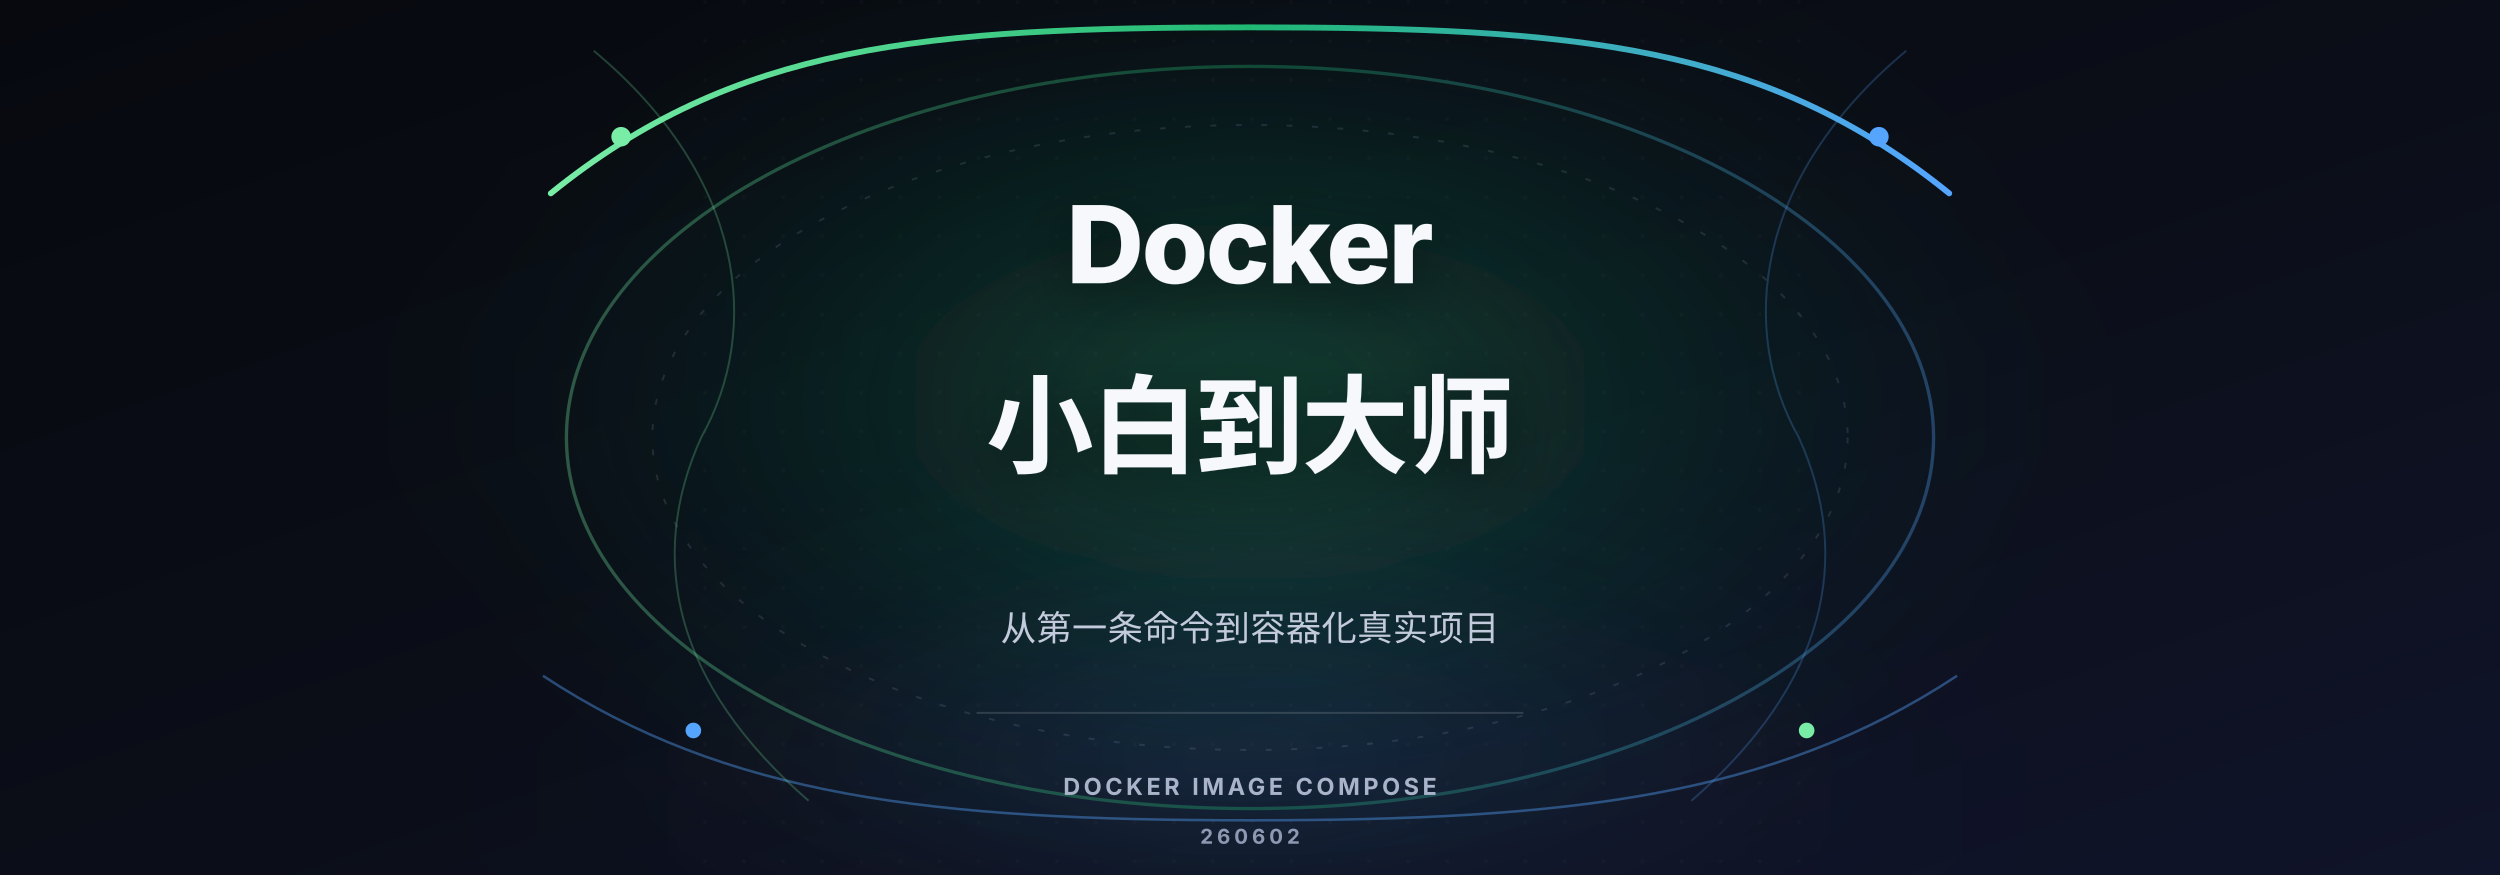
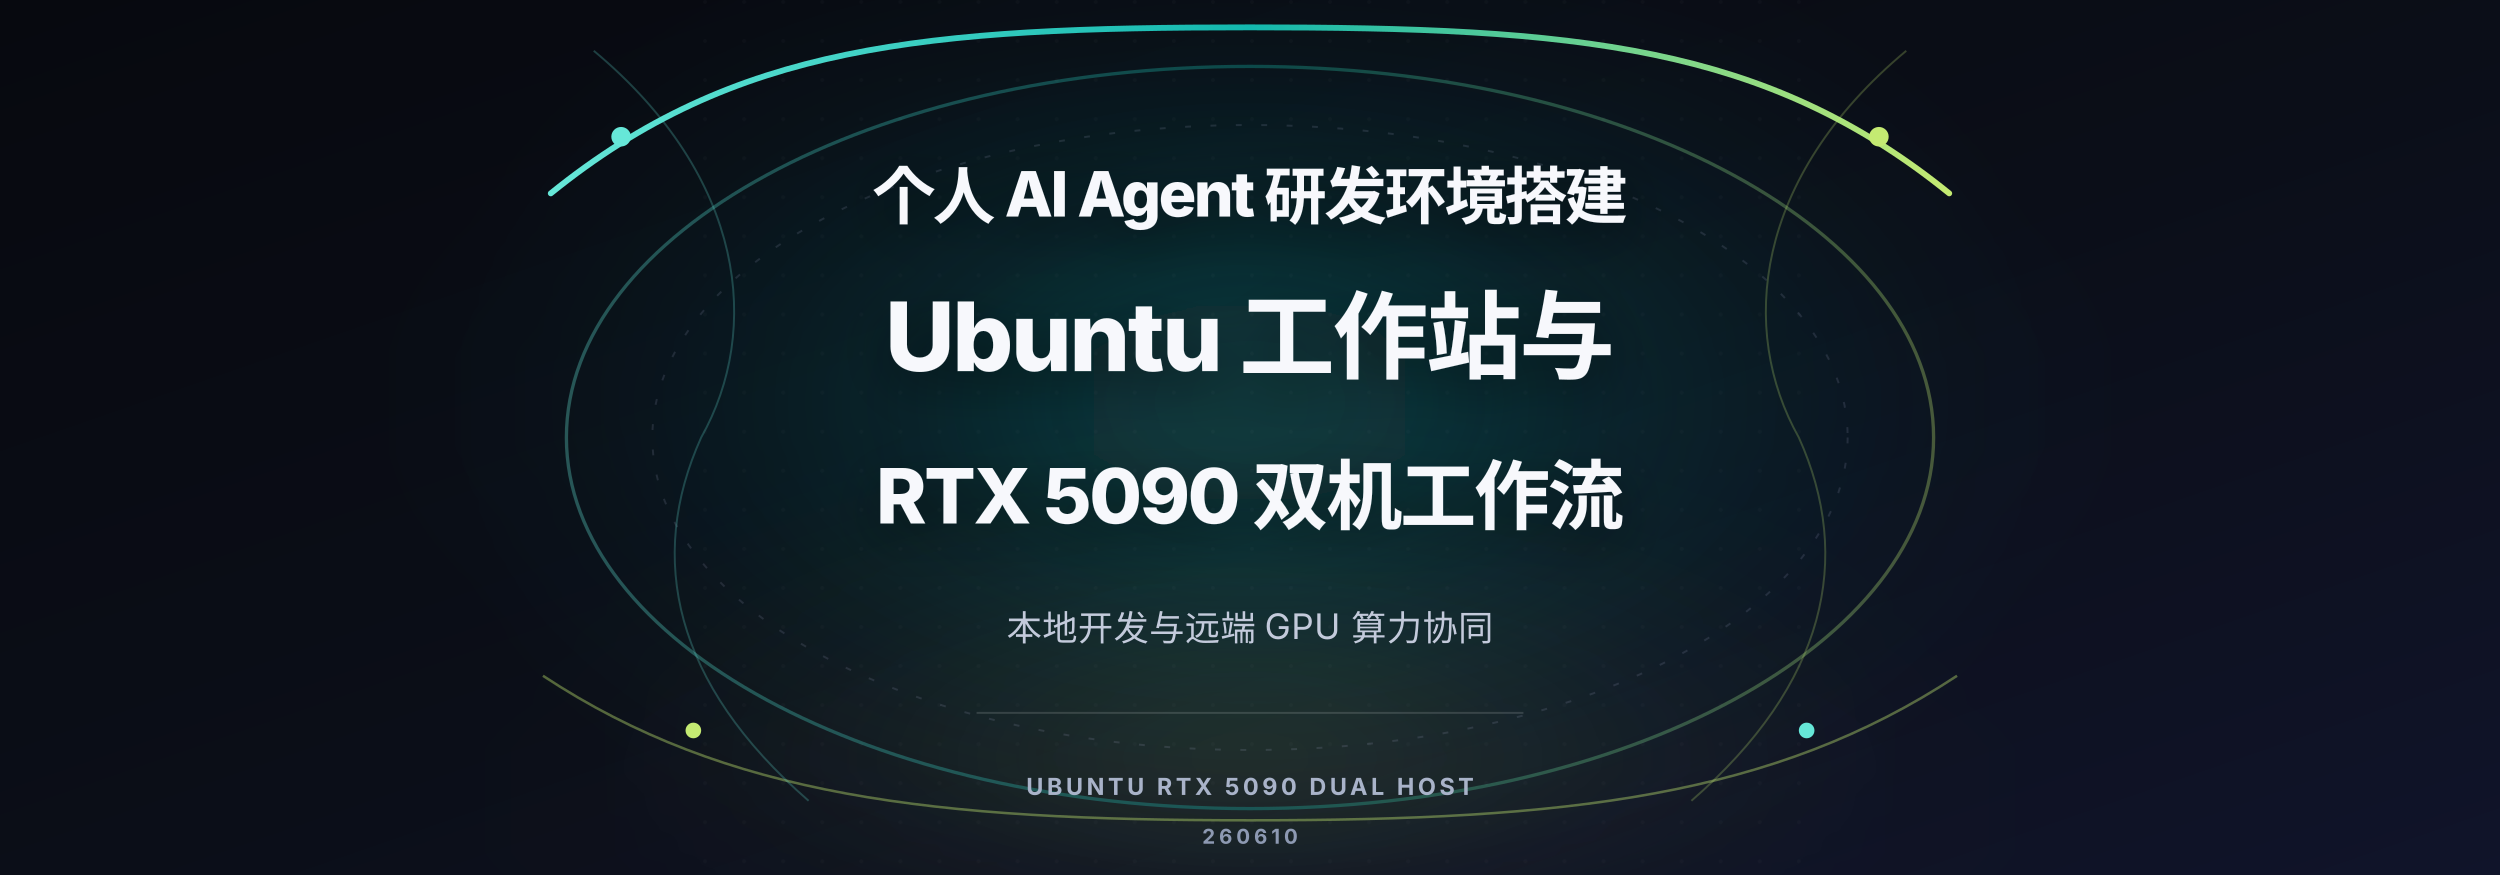
<svg xmlns="http://www.w3.org/2000/svg" width="1280" height="448" viewBox="0 0 1280 448" role="img" aria-labelledby="svgTitle svgDesc">
  <defs>
    <linearGradient id="bg" x1="0" y1="0" x2="1" y2="1">
      <stop stop-color="#07090F" />
      <stop offset="0.52" stop-color="#0B0E18" />
      <stop offset="1" stop-color="#10142A" />
    </linearGradient>
    <linearGradient id="accent">
-       <stop stop-color="#79EDA6" />
-       <stop offset="0.5" stop-color="#20B974" />
-       <stop offset="1" stop-color="#55A5FF" />
+       <stop stop-color="#66E7D8" />
+       <stop offset="0.5" stop-color="#13B8AE" />
+       <stop offset="1" stop-color="#C4EA72" />
    </linearGradient>
    <radialGradient id="primaryGlow">
-       <stop stop-color="#20B974" stop-opacity="0.38" />
-       <stop offset="0.48" stop-color="#20B974" stop-opacity="0.12" />
-       <stop offset="1" stop-color="#20B974" stop-opacity="0" />
+       <stop stop-color="#13B8AE" stop-opacity="0.38" />
+       <stop offset="0.48" stop-color="#13B8AE" stop-opacity="0.12" />
+       <stop offset="1" stop-color="#13B8AE" stop-opacity="0" />
    </radialGradient>
    <radialGradient id="secondaryGlow">
-       <stop stop-color="#55A5FF" stop-opacity="0.24" />
-       <stop offset="0.55" stop-color="#55A5FF" stop-opacity="0.07" />
-       <stop offset="1" stop-color="#55A5FF" stop-opacity="0" />
+       <stop stop-color="#C4EA72" stop-opacity="0.24" />
+       <stop offset="0.55" stop-color="#C4EA72" stop-opacity="0.07" />
+       <stop offset="1" stop-color="#C4EA72" stop-opacity="0" />
    </radialGradient>
    <pattern id="dots" width="20" height="20" patternUnits="userSpaceOnUse">
      <circle cx="1" cy="1" r="1" fill="#D9DFF2" fill-opacity="0.13" />
    </pattern>
    <filter id="blur56" x="-50%" y="-50%" width="200%" height="200%">
      <feGaussianBlur stdDeviation="56" />
    </filter>
    <filter id="shadow" x="-30%" y="-30%" width="160%" height="180%">
      <feDropShadow dx="0" dy="8" stdDeviation="14" flood-color="#000" flood-opacity="0.48" />
    </filter>
    <clipPath id="clip">
      <rect width="1280" height="448" />
    </clipPath>
  </defs>
  <rect width="1280" height="448" fill="url(#bg)" />
  <ellipse cx="640" cy="206" rx="405" ry="210" fill="url(#primaryGlow)" filter="url(#blur56)" />
  <ellipse cx="640" cy="410" rx="360" ry="120" fill="url(#secondaryGlow)" filter="url(#blur56)" />
  <g clip-path="url(#clip)" fill="none" pointer-events="none">
    <ellipse cx="640" cy="224" rx="350" ry="190" stroke="url(#accent)" stroke-width="1.7" stroke-opacity="0.32" />
    <ellipse cx="640" cy="224" rx="306" ry="160" stroke="#D7D0FF" stroke-width="1" stroke-opacity="0.12" stroke-dasharray="3 10" />
    <path d="M282 99C376 23 472 14 640 14C808 14 904 23 998 99" stroke="url(#accent)" stroke-width="3" stroke-linecap="round" />
-     <path d="M278 346C372 408 477 420 640 420C803 420 908 408 1002 346" stroke="#55A5FF" stroke-opacity="0.40" stroke-width="1.3" />
-     <path d="M304 26C382 91 390 169 359 224C331 286 345 350 414 410" stroke="#79EDA6" stroke-opacity="0.24" />
-     <path d="M976 26C898 91 890 169 921 224C949 286 935 350 866 410" stroke="#55A5FF" stroke-opacity="0.24" />
-     <circle cx="318" cy="70" r="5" fill="#79EDA6" stroke="none" />
-     <circle cx="962" cy="70" r="5" fill="#55A5FF" stroke="none" />
-     <circle cx="355" cy="374" r="4" fill="#55A5FF" stroke="none" />
-     <circle cx="925" cy="374" r="4" fill="#79EDA6" stroke="none" />
+     <path d="M278 346C372 408 477 420 640 420C803 420 908 408 1002 346" stroke="#C4EA72" stroke-opacity="0.40" stroke-width="1.3" />
+     <path d="M304 26C382 91 390 169 359 224C331 286 345 350 414 410" stroke="#66E7D8" stroke-opacity="0.24" />
+     <path d="M976 26C898 91 890 169 921 224C949 286 935 350 866 410" stroke="#C4EA72" stroke-opacity="0.24" />
+     <circle cx="318" cy="70" r="5" fill="#66E7D8" stroke="none" />
+     <circle cx="962" cy="70" r="5" fill="#C4EA72" stroke="none" />
+     <circle cx="355" cy="374" r="4" fill="#C4EA72" stroke="none" />
+     <circle cx="925" cy="374" r="4" fill="#66E7D8" stroke="none" />
  </g>
  <rect x="354" width="572" height="448" fill="url(#dots)" opacity="0.17" />
  <g font-family="Inter, 'SF Pro Display', 'Segoe UI', 'PingFang SC', 'Microsoft YaHei', sans-serif" text-anchor="middle">
    <g filter="url(#shadow)" fill="#F7F8FC" font-weight="780">
-       <text x="640" y="145" font-size="55" letter-spacing="-1.2">Docker</text>
-       <text x="640" y="238" font-size="55" letter-spacing="-1.2">小白到大师</text>
+       <text x="640" y="112" font-size="32" letter-spacing="-1.2">个人 AI Agent 研发环境搭建</text>
+       <text x="640" y="190" font-size="49" letter-spacing="-1.2">Ubuntu 工作站与</text>
+       <text x="640" y="268" font-size="39" letter-spacing="-1.2">RTX 5090 双机工作流</text>
    </g>
-     <text x="640" y="328" fill="#C3CADB" font-size="18" font-weight="440" letter-spacing="0.25">从第一条命令到容器化真实项目</text>
+     <text x="640" y="328" fill="#C3CADB" font-size="18" font-weight="440" letter-spacing="0.25">本地开发与远端 GPU 算力协同</text>
    <path d="M500 365H780" stroke="#FFFFFF" stroke-opacity="0.14" />
    <path d="M588 365H692" stroke="url(#accent)" stroke-width="3" stroke-linecap="round" />
-     <text x="640" y="407" fill="#A9B3C9" font-size="12" font-weight="650" letter-spacing="1.8">DOCKER IMAGE COMPOSE</text>
+     <text x="640" y="407" fill="#A9B3C9" font-size="12" font-weight="650" letter-spacing="1.8">UBUNTU RTX 5090 DUAL HOST</text>
  </g>
-   <text x="640" y="432" text-anchor="middle" font-family="Inter, 'Segoe UI', sans-serif" fill="#8D99B2" font-size="10.5" font-weight="650" letter-spacing="2">260602</text>
+   <text x="640" y="432" text-anchor="middle" font-family="Inter, 'Segoe UI', sans-serif" fill="#8D99B2" font-size="10.5" font-weight="650" letter-spacing="2">260610</text>
</svg>
